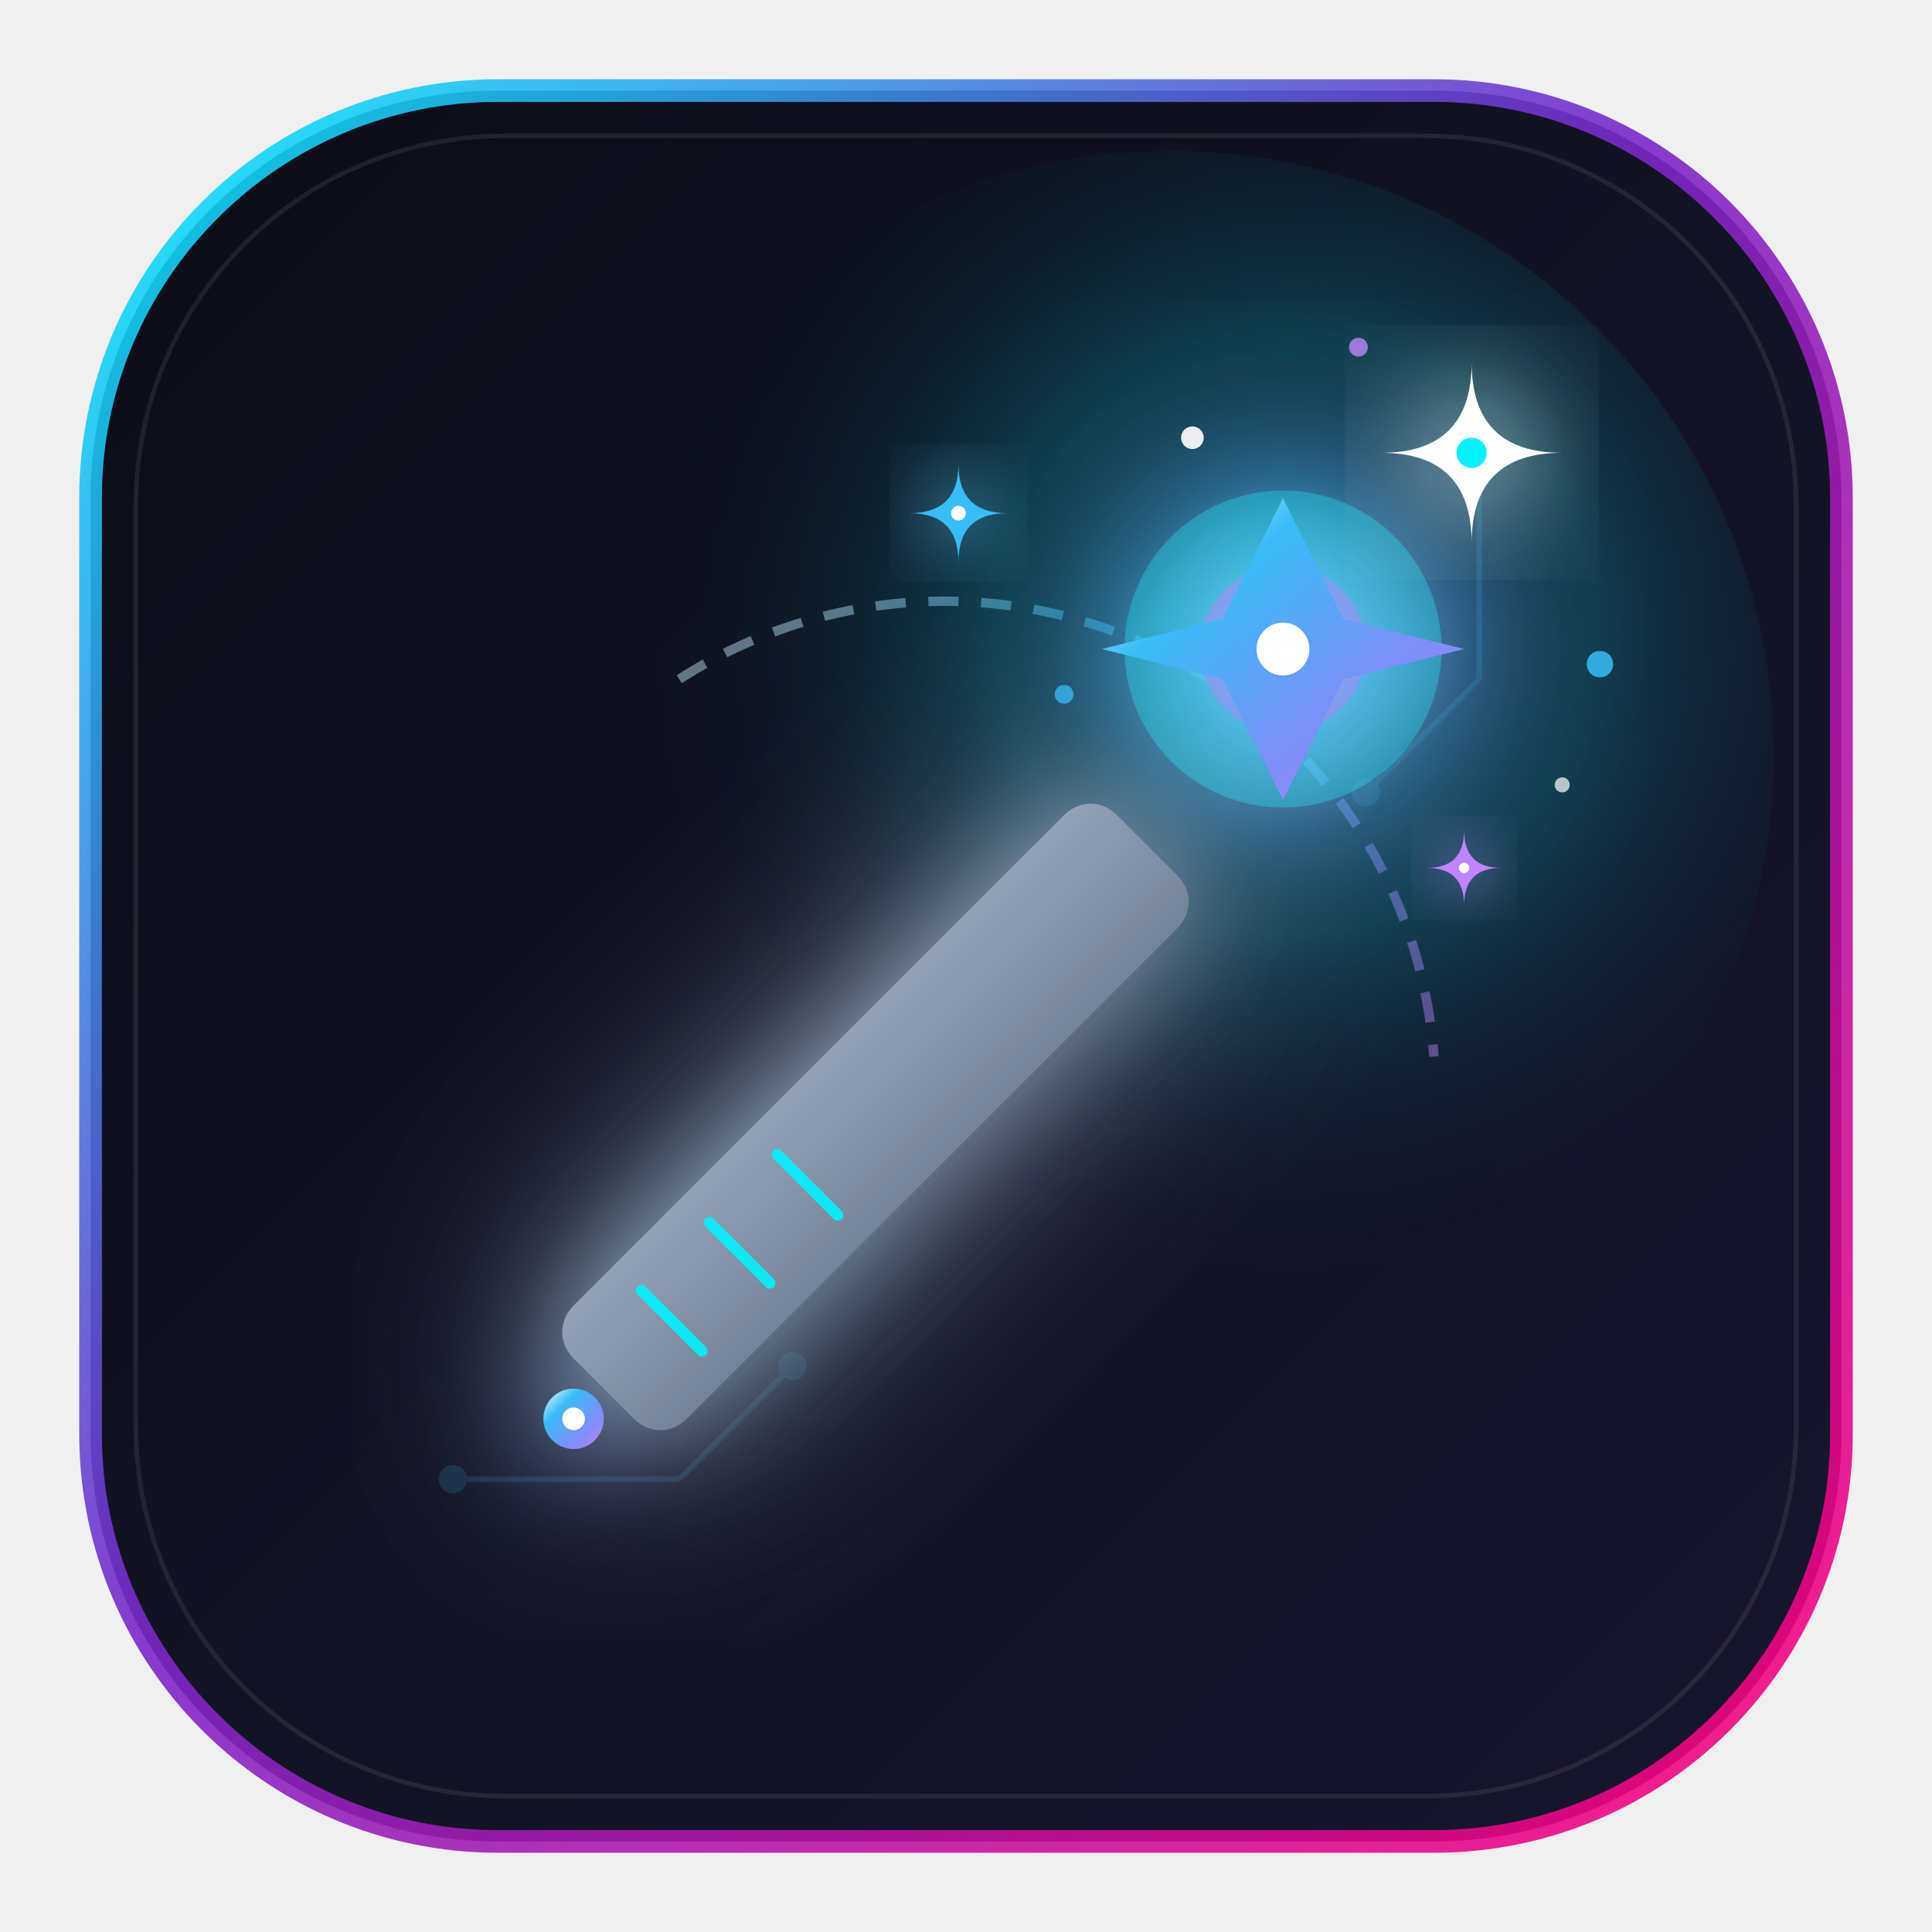
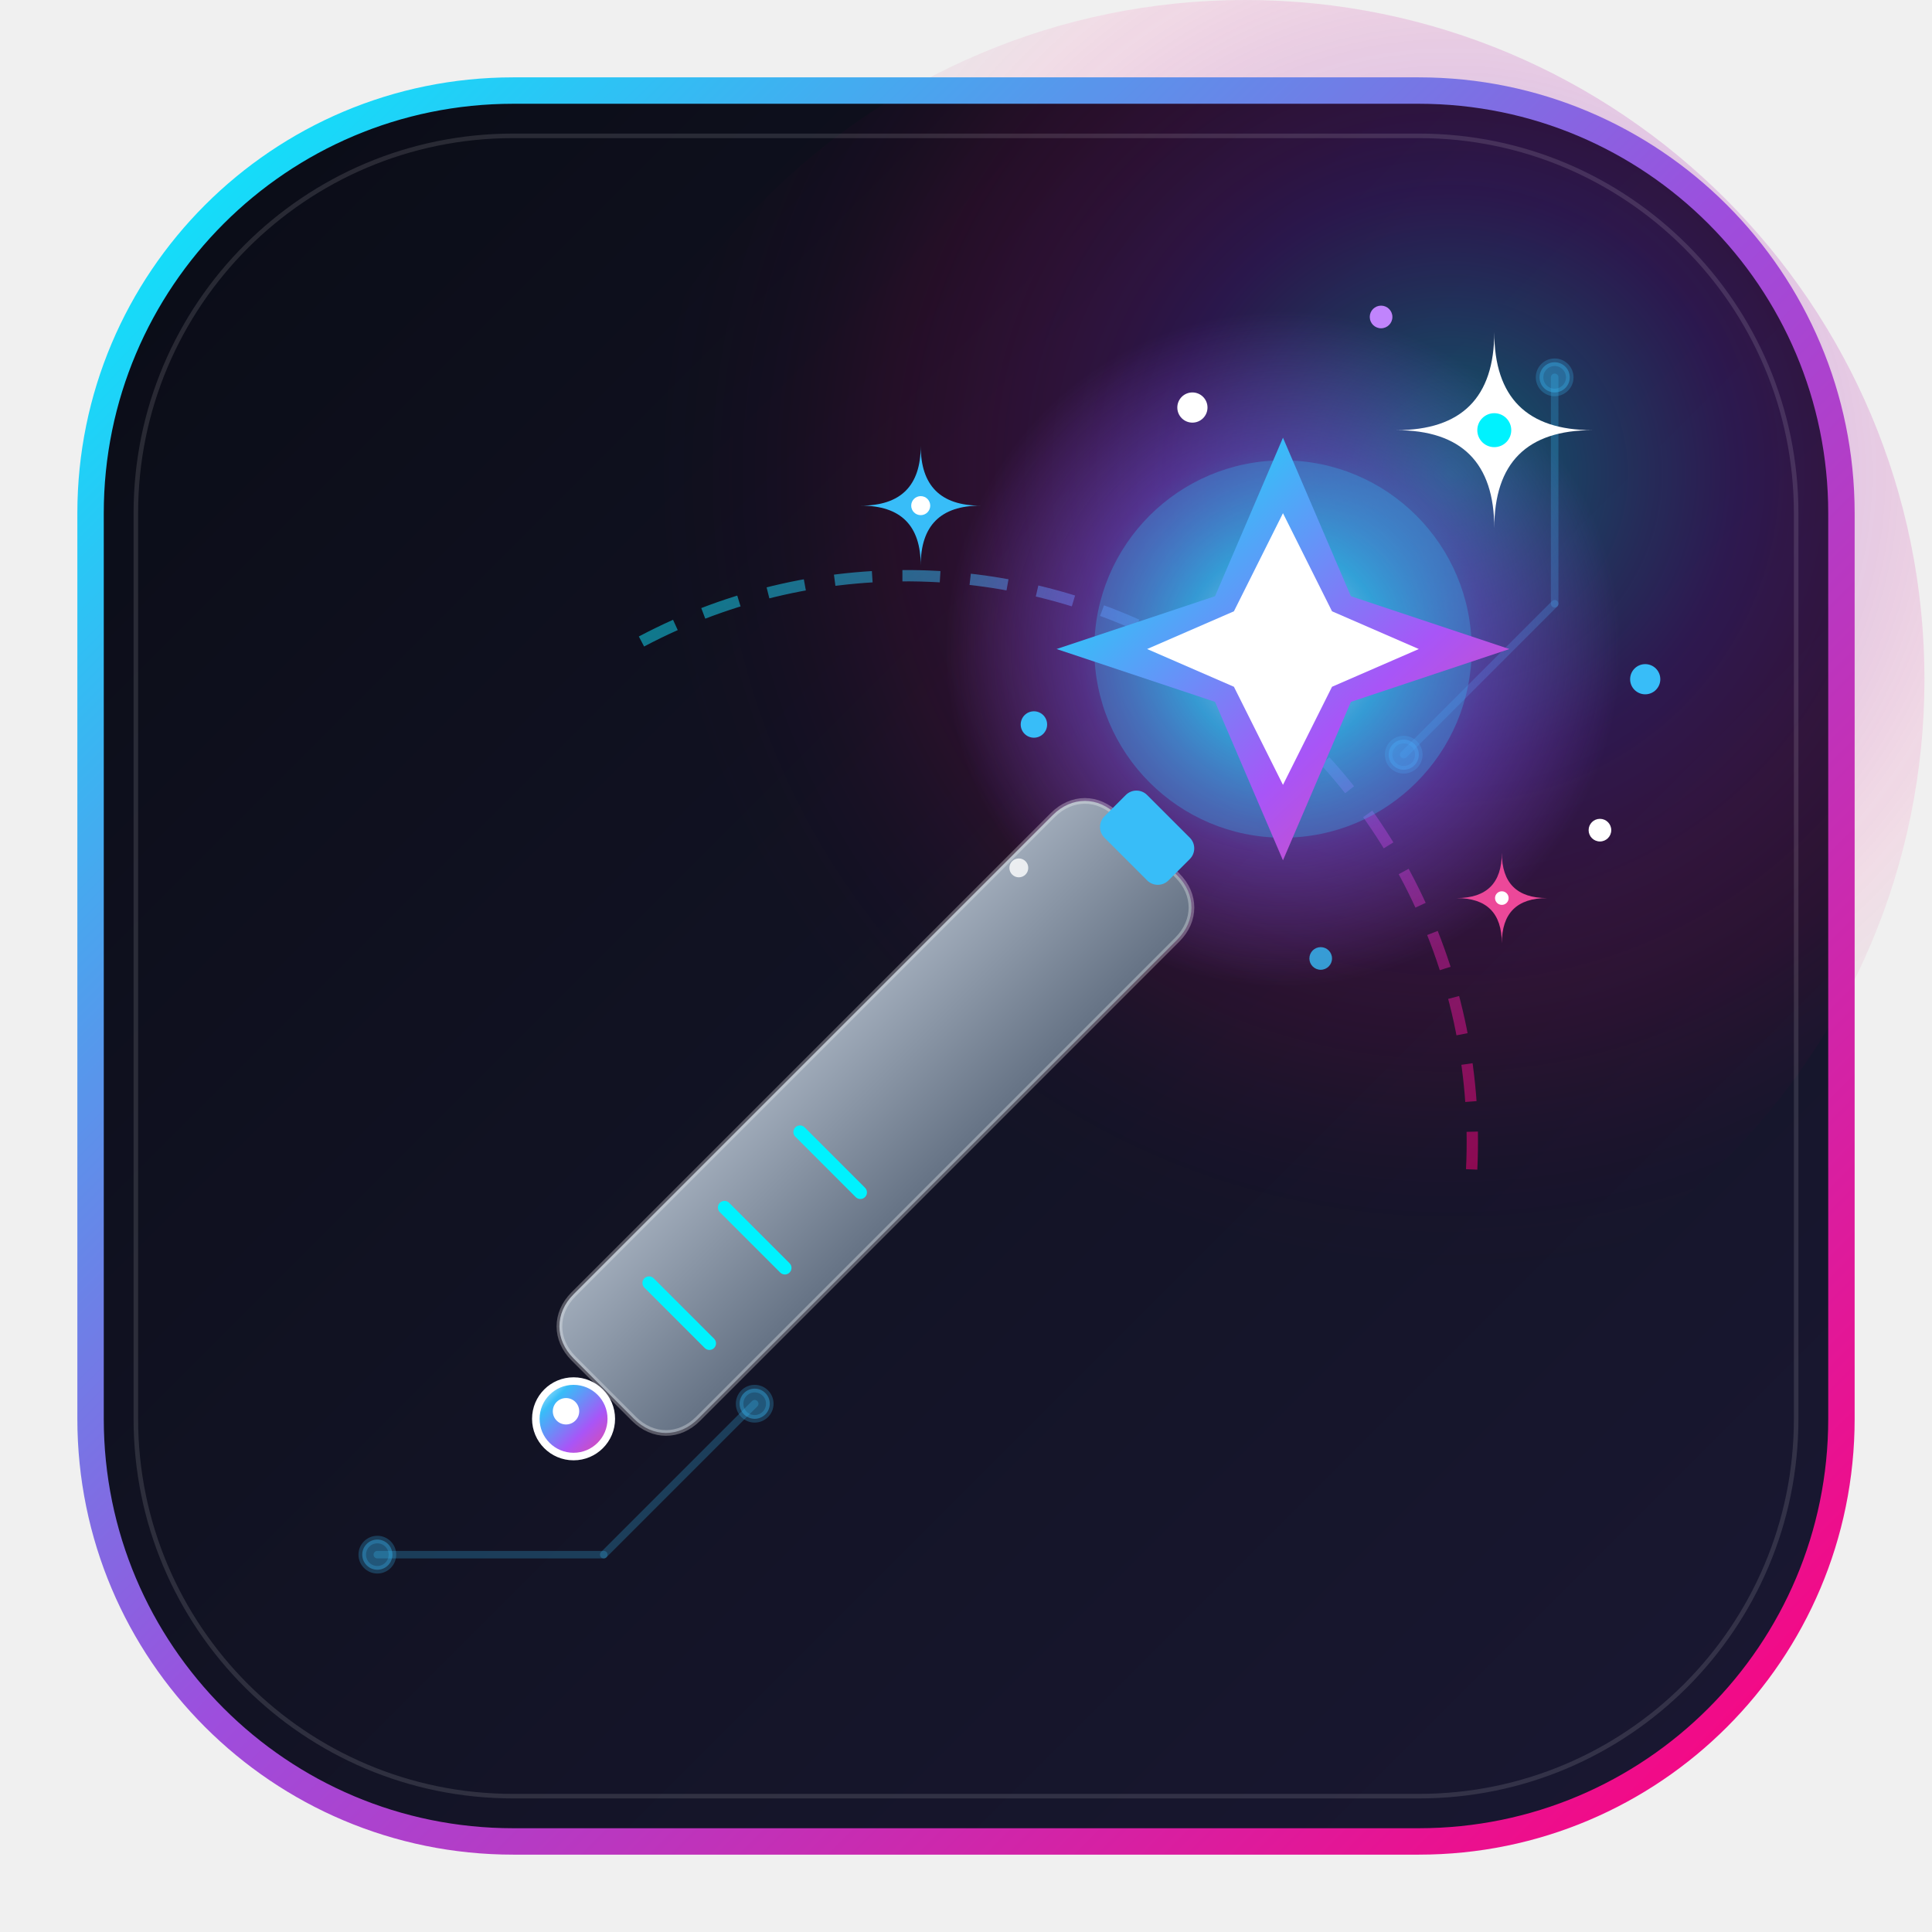
- <svg xmlns="http://www.w3.org/2000/svg" viewBox="0 0 512 512" width="100%" height="100%">
+ <svg xmlns="http://www.w3.org/2000/svg" viewBox="0 0 512 512" width="512" height="512">
  <defs>
    <linearGradient id="bgGrad" x1="0%" y1="0%" x2="100%" y2="100%">
      <stop offset="0%" stop-color="#0a0c16" />
      <stop offset="50%" stop-color="#121324" />
-       <stop offset="100%" stop-color="#18152e" />
+       <stop offset="100%" stop-color="#1a1833" />
    </linearGradient>
    <linearGradient id="borderGrad" x1="0%" y1="0%" x2="100%" y2="100%">
      <stop offset="0%" stop-color="#00f2fe" />
-       <stop offset="45%" stop-color="#7928ca" />
+       <stop offset="50%" stop-color="#9d4edd" />
      <stop offset="100%" stop-color="#ff007a" />
    </linearGradient>
    <linearGradient id="wandShaft" x1="0%" y1="0%" x2="100%" y2="100%">
-       <stop offset="0%" stop-color="#e2e8f0" />
-       <stop offset="40%" stop-color="#94a3b8" />
-       <stop offset="100%" stop-color="#334155" />
+       <stop offset="0%" stop-color="#ffffff" />
+       <stop offset="25%" stop-color="#cbd5e1" />
+       <stop offset="70%" stop-color="#475569" />
+       <stop offset="100%" stop-color="#1e293b" />
    </linearGradient>
-     <linearGradient id="wandEnergy" x1="0%" y1="0%" x2="100%" y2="100%">
+     <linearGradient id="energyGrad" x1="0%" y1="0%" x2="100%" y2="100%">
      <stop offset="0%" stop-color="#ffffff" />
-       <stop offset="30%" stop-color="#38bdf8" />
-       <stop offset="70%" stop-color="#818cf8" />
-       <stop offset="100%" stop-color="#c084fc" />
+       <stop offset="25%" stop-color="#38bdf8" />
+       <stop offset="65%" stop-color="#a855f7" />
+       <stop offset="100%" stop-color="#ec4899" />
    </linearGradient>
-     <linearGradient id="neonCyan" x1="0%" y1="0%" x2="100%" y2="100%">
-       <stop offset="0%" stop-color="#38bdf8" />
-       <stop offset="100%" stop-color="#0284c7" />
-     </linearGradient>
-     <filter id="bloom" x="-20%" y="-20%" width="140%" height="140%">
-       <feGaussianBlur stdDeviation="14" result="blur1" />
-       <feGaussianBlur stdDeviation="28" result="blur2" />
-       <feMerge>
-         <feMergeNode in="blur2" />
-         <feMergeNode in="blur1" />
-         <feMergeNode in="SourceGraphic" />
-       </feMerge>
-     </filter>
-     <radialGradient id="centerNebula" cx="60%" cy="40%" r="55%">
-       <stop offset="0%" stop-color="#7928ca" stop-opacity="0.38" />
-       <stop offset="45%" stop-color="#00f2fe" stop-opacity="0.18" />
+     <radialGradient id="ambientGlow" cx="65%" cy="35%" r="60%">
+       <stop offset="0%" stop-color="#00f2fe" stop-opacity="0.35" />
+       <stop offset="35%" stop-color="#7928ca" stop-opacity="0.25" />
+       <stop offset="70%" stop-color="#ff007a" stop-opacity="0.08" />
      <stop offset="100%" stop-color="#0a0c16" stop-opacity="0" />
    </radialGradient>
+     <radialGradient id="tipGlow" cx="50%" cy="50%" r="50%">
+       <stop offset="0%" stop-color="#ffffff" stop-opacity="0.9" />
+       <stop offset="30%" stop-color="#38bdf8" stop-opacity="0.7" />
+       <stop offset="60%" stop-color="#8b5cf6" stop-opacity="0.4" />
+       <stop offset="100%" stop-color="#a855f7" stop-opacity="0" />
+     </radialGradient>
  </defs>
-   <rect x="24" y="24" width="464" height="464" rx="108" ry="108" fill="url(#bgGrad)" />
-   <circle cx="310" cy="200" r="160" fill="url(#centerNebula)" />
-   <rect x="24" y="24" width="464" height="464" rx="108" ry="108" fill="none" stroke="url(#borderGrad)" stroke-width="6" opacity="0.9" />
-   <rect x="36" y="36" width="440" height="440" rx="98" ry="98" fill="none" stroke="#ffffff" stroke-width="1.2" opacity="0.08" />
-   <g opacity="0.15" stroke="#38bdf8" stroke-width="1.5">
-     <line x1="120" y1="392" x2="180" y2="392" />
-     <line x1="180" y1="392" x2="210" y2="362" />
-     <circle cx="120" cy="392" r="3" fill="#38bdf8" />
-     <circle cx="210" cy="362" r="3" fill="#38bdf8" />
-     <line x1="392" y1="120" x2="392" y2="180" />
-     <line x1="392" y1="180" x2="362" y2="210" />
-     <circle cx="392" cy="120" r="3" fill="#38bdf8" />
-     <circle cx="362" cy="210" r="3" fill="#38bdf8" />
+   <rect x="24" y="24" width="464" height="464" rx="112" ry="112" fill="url(#bgGrad)" />
+   <circle cx="330" cy="180" r="180" fill="url(#ambientGlow)" />
+   <rect x="24" y="24" width="464" height="464" rx="112" ry="112" fill="none" stroke="url(#borderGrad)" stroke-width="7" />
+   <rect x="36" y="36" width="440" height="440" rx="100" ry="100" fill="none" stroke="#ffffff" stroke-width="1.2" stroke-opacity="0.12" />
+   <g stroke="#38bdf8" stroke-width="2" stroke-opacity="0.25" stroke-linecap="round">
+     <line x1="100" y1="412" x2="160" y2="412" />
+     <line x1="160" y1="412" x2="200" y2="372" />
+     <circle cx="100" cy="412" r="4" fill="#38bdf8" fill-opacity="0.4" />
+     <circle cx="200" cy="372" r="4" fill="#38bdf8" fill-opacity="0.4" />
+     <line x1="412" y1="100" x2="412" y2="160" />
+     <line x1="412" y1="160" x2="372" y2="200" />
+     <circle cx="412" cy="100" r="4" fill="#38bdf8" fill-opacity="0.4" />
+     <circle cx="372" cy="200" r="4" fill="#38bdf8" fill-opacity="0.4" />
  </g>
-   <path d="M 180 180 A 130 130 0 0 1 380 280" fill="none" stroke="url(#wandEnergy)" stroke-width="2.5" stroke-dasharray="8 6" opacity="0.45" />
-   <g filter="url(#bloom)">
-     <circle cx="340" cy="172" r="42" fill="#00f2fe" opacity="0.32" />
-     <circle cx="340" cy="172" r="22" fill="#c084fc" opacity="0.5" />
-     <path d="M 152 360 L 168 376 C 172 380 178 380 182 376 L 312 246 C 316 242 316 236 312 232 L 296 216 C 292 212 286 212 282 216 L 152 346 C 148 350 148 356 152 360 Z" fill="url(#wandShaft)" />
-     <path d="M 170 342 L 186 358" stroke="#00f2fe" stroke-width="3" stroke-linecap="round" opacity="0.9" />
-     <path d="M 188 324 L 204 340" stroke="#00f2fe" stroke-width="3" stroke-linecap="round" opacity="0.9" />
-     <path d="M 206 306 L 222 322" stroke="#00f2fe" stroke-width="3" stroke-linecap="round" opacity="0.9" />
-     <circle cx="152" cy="376" r="8" fill="url(#wandEnergy)" />
-     <circle cx="152" cy="376" r="3" fill="#ffffff" />
-     <polygon points="340,132 356,164 388,172 356,180 340,212 324,180 292,172 324,164" fill="url(#wandEnergy)" />
-     <circle cx="340" cy="172" r="7" fill="#ffffff" />
+   <path d="M 170 170 A 150 150 0 0 1 390 310" fill="none" stroke="url(#borderGrad)" stroke-width="3" stroke-dasharray="10 8" stroke-opacity="0.5" />
+   <circle cx="340" cy="172" r="90" fill="url(#tipGlow)" />
+   <circle cx="340" cy="172" r="50" fill="#38bdf8" fill-opacity="0.3" />
+   <path d="M 152 360 L 168 376 C 173 381 180 381 185 376 L 312 249 C 317 244 317 237 312 232 L 296 216 C 291 211 284 211 279 216 L 152 343 C 147 348 147 355 152 360 Z" fill="url(#wandShaft)" stroke="#ffffff" stroke-width="1.5" stroke-opacity="0.3" />
+   <path d="M 172 340 L 188 356" stroke="#00f2fe" stroke-width="3.5" stroke-linecap="round" />
+   <path d="M 192 320 L 208 336" stroke="#00f2fe" stroke-width="3.5" stroke-linecap="round" />
+   <path d="M 212 300 L 228 316" stroke="#00f2fe" stroke-width="3.5" stroke-linecap="round" />
+   <circle cx="152" cy="376" r="10" fill="url(#energyGrad)" stroke="#ffffff" stroke-width="2" />
+   <circle cx="150" cy="374" r="3.5" fill="#ffffff" />
+   <rect x="296" y="210" width="16" height="24" rx="4" transform="rotate(-45 304 222)" fill="#38bdf8" />
+   <polygon points="340,116 358,158 400,172 358,186 340,228 322,186 280,172 322,158" fill="url(#energyGrad)" />
+   <polygon points="340,136 353,162 376,172 353,182 340,208 327,182 304,172 327,162" fill="#ffffff" />
+   <circle cx="340" cy="172" r="5" fill="#ffffff" />
+   <g transform="translate(396, 114)">
+     <path d="M 0,-26 Q 0,0 26,0 Q 0,0 0,26 Q 0,0 -26,0 Q 0,0 0,-26 Z" fill="#ffffff" />
+     <circle cx="0" cy="0" r="4.5" fill="#00f2fe" />
  </g>
-   <g filter="url(#bloom)" transform="translate(390, 120)">
-     <path d="M 0,-24 Q 0,0 24,0 Q 0,0 0,24 Q 0,0 -24,0 Q 0,0 0,-24 Z" fill="#ffffff" />
-     <circle cx="0" cy="0" r="4" fill="#00f2fe" />
+   <g transform="translate(244, 134) scale(0.72)">
+     <path d="M 0,-22 Q 0,0 22,0 Q 0,0 0,22 Q 0,0 -22,0 Q 0,0 0,-22 Z" fill="#38bdf8" />
+     <circle cx="0" cy="0" r="3.5" fill="#ffffff" />
  </g>
-   <g filter="url(#bloom)" transform="translate(254, 136) scale(0.65)">
-     <path d="M 0,-20 Q 0,0 20,0 Q 0,0 0,20 Q 0,0 -20,0 Q 0,0 0,-20 Z" fill="#38bdf8" />
+   <g transform="translate(398, 238) scale(0.6)">
+     <path d="M 0,-20 Q 0,0 20,0 Q 0,0 0,20 Q 0,0 -20,0 Q 0,0 0,-20 Z" fill="#ec4899" />
    <circle cx="0" cy="0" r="3" fill="#ffffff" />
  </g>
-   <g filter="url(#bloom)" transform="translate(388, 230) scale(0.55)">
-     <path d="M 0,-18 Q 0,0 18,0 Q 0,0 0,18 Q 0,0 -18,0 Q 0,0 0,-18 Z" fill="#c084fc" />
-     <circle cx="0" cy="0" r="2.5" fill="#ffffff" />
-   </g>
-   <circle cx="316" cy="116" r="3" fill="#ffffff" opacity="0.9" filter="url(#bloom)" />
-   <circle cx="424" cy="176" r="3.5" fill="#38bdf8" opacity="0.85" filter="url(#bloom)" />
-   <circle cx="360" cy="92" r="2.5" fill="#c084fc" opacity="0.8" />
-   <circle cx="282" cy="184" r="2.5" fill="#38bdf8" opacity="0.75" />
-   <circle cx="414" cy="208" r="2" fill="#ffffff" opacity="0.7" />
+   <circle cx="316" cy="108" r="4" fill="#ffffff" />
+   <circle cx="436" cy="180" r="4" fill="#38bdf8" />
+   <circle cx="366" cy="84" r="3" fill="#c084fc" />
+   <circle cx="274" cy="192" r="3.5" fill="#38bdf8" />
+   <circle cx="424" cy="220" r="3" fill="#ffffff" />
+   <circle cx="270" cy="230" r="2.5" fill="#ffffff" fill-opacity="0.8" />
+   <circle cx="350" cy="254" r="3" fill="#38bdf8" fill-opacity="0.8" />
</svg>
